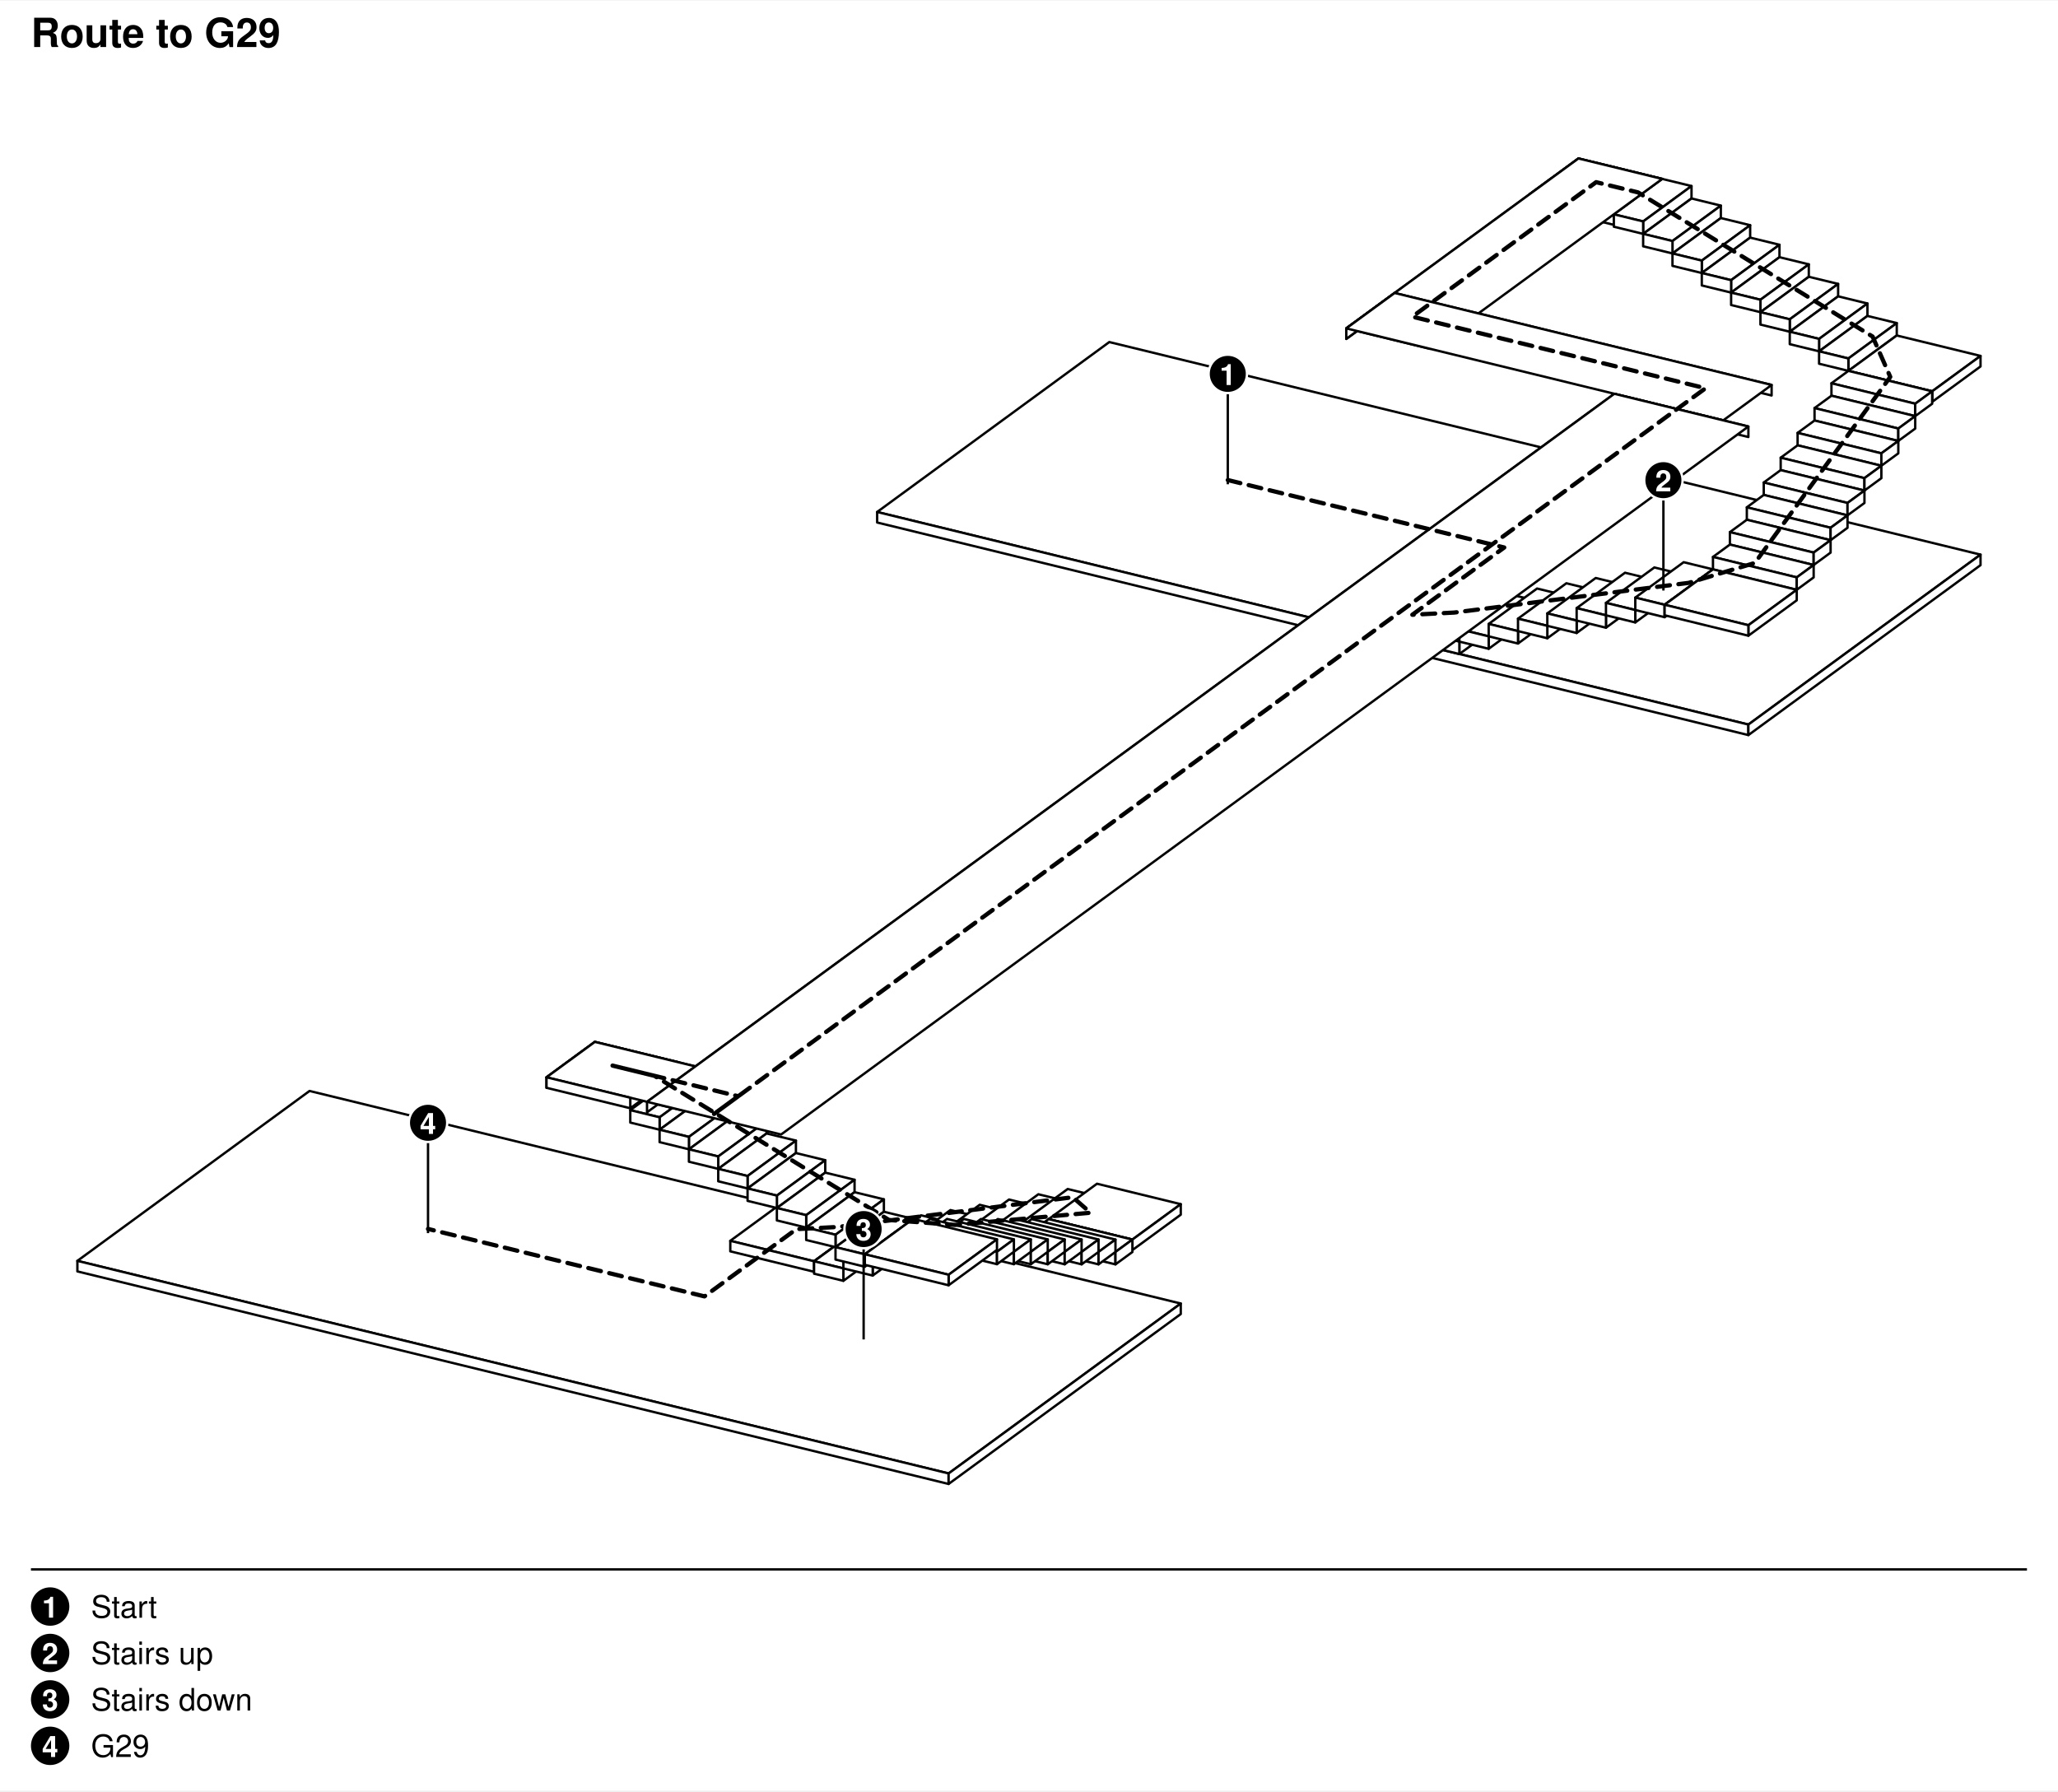
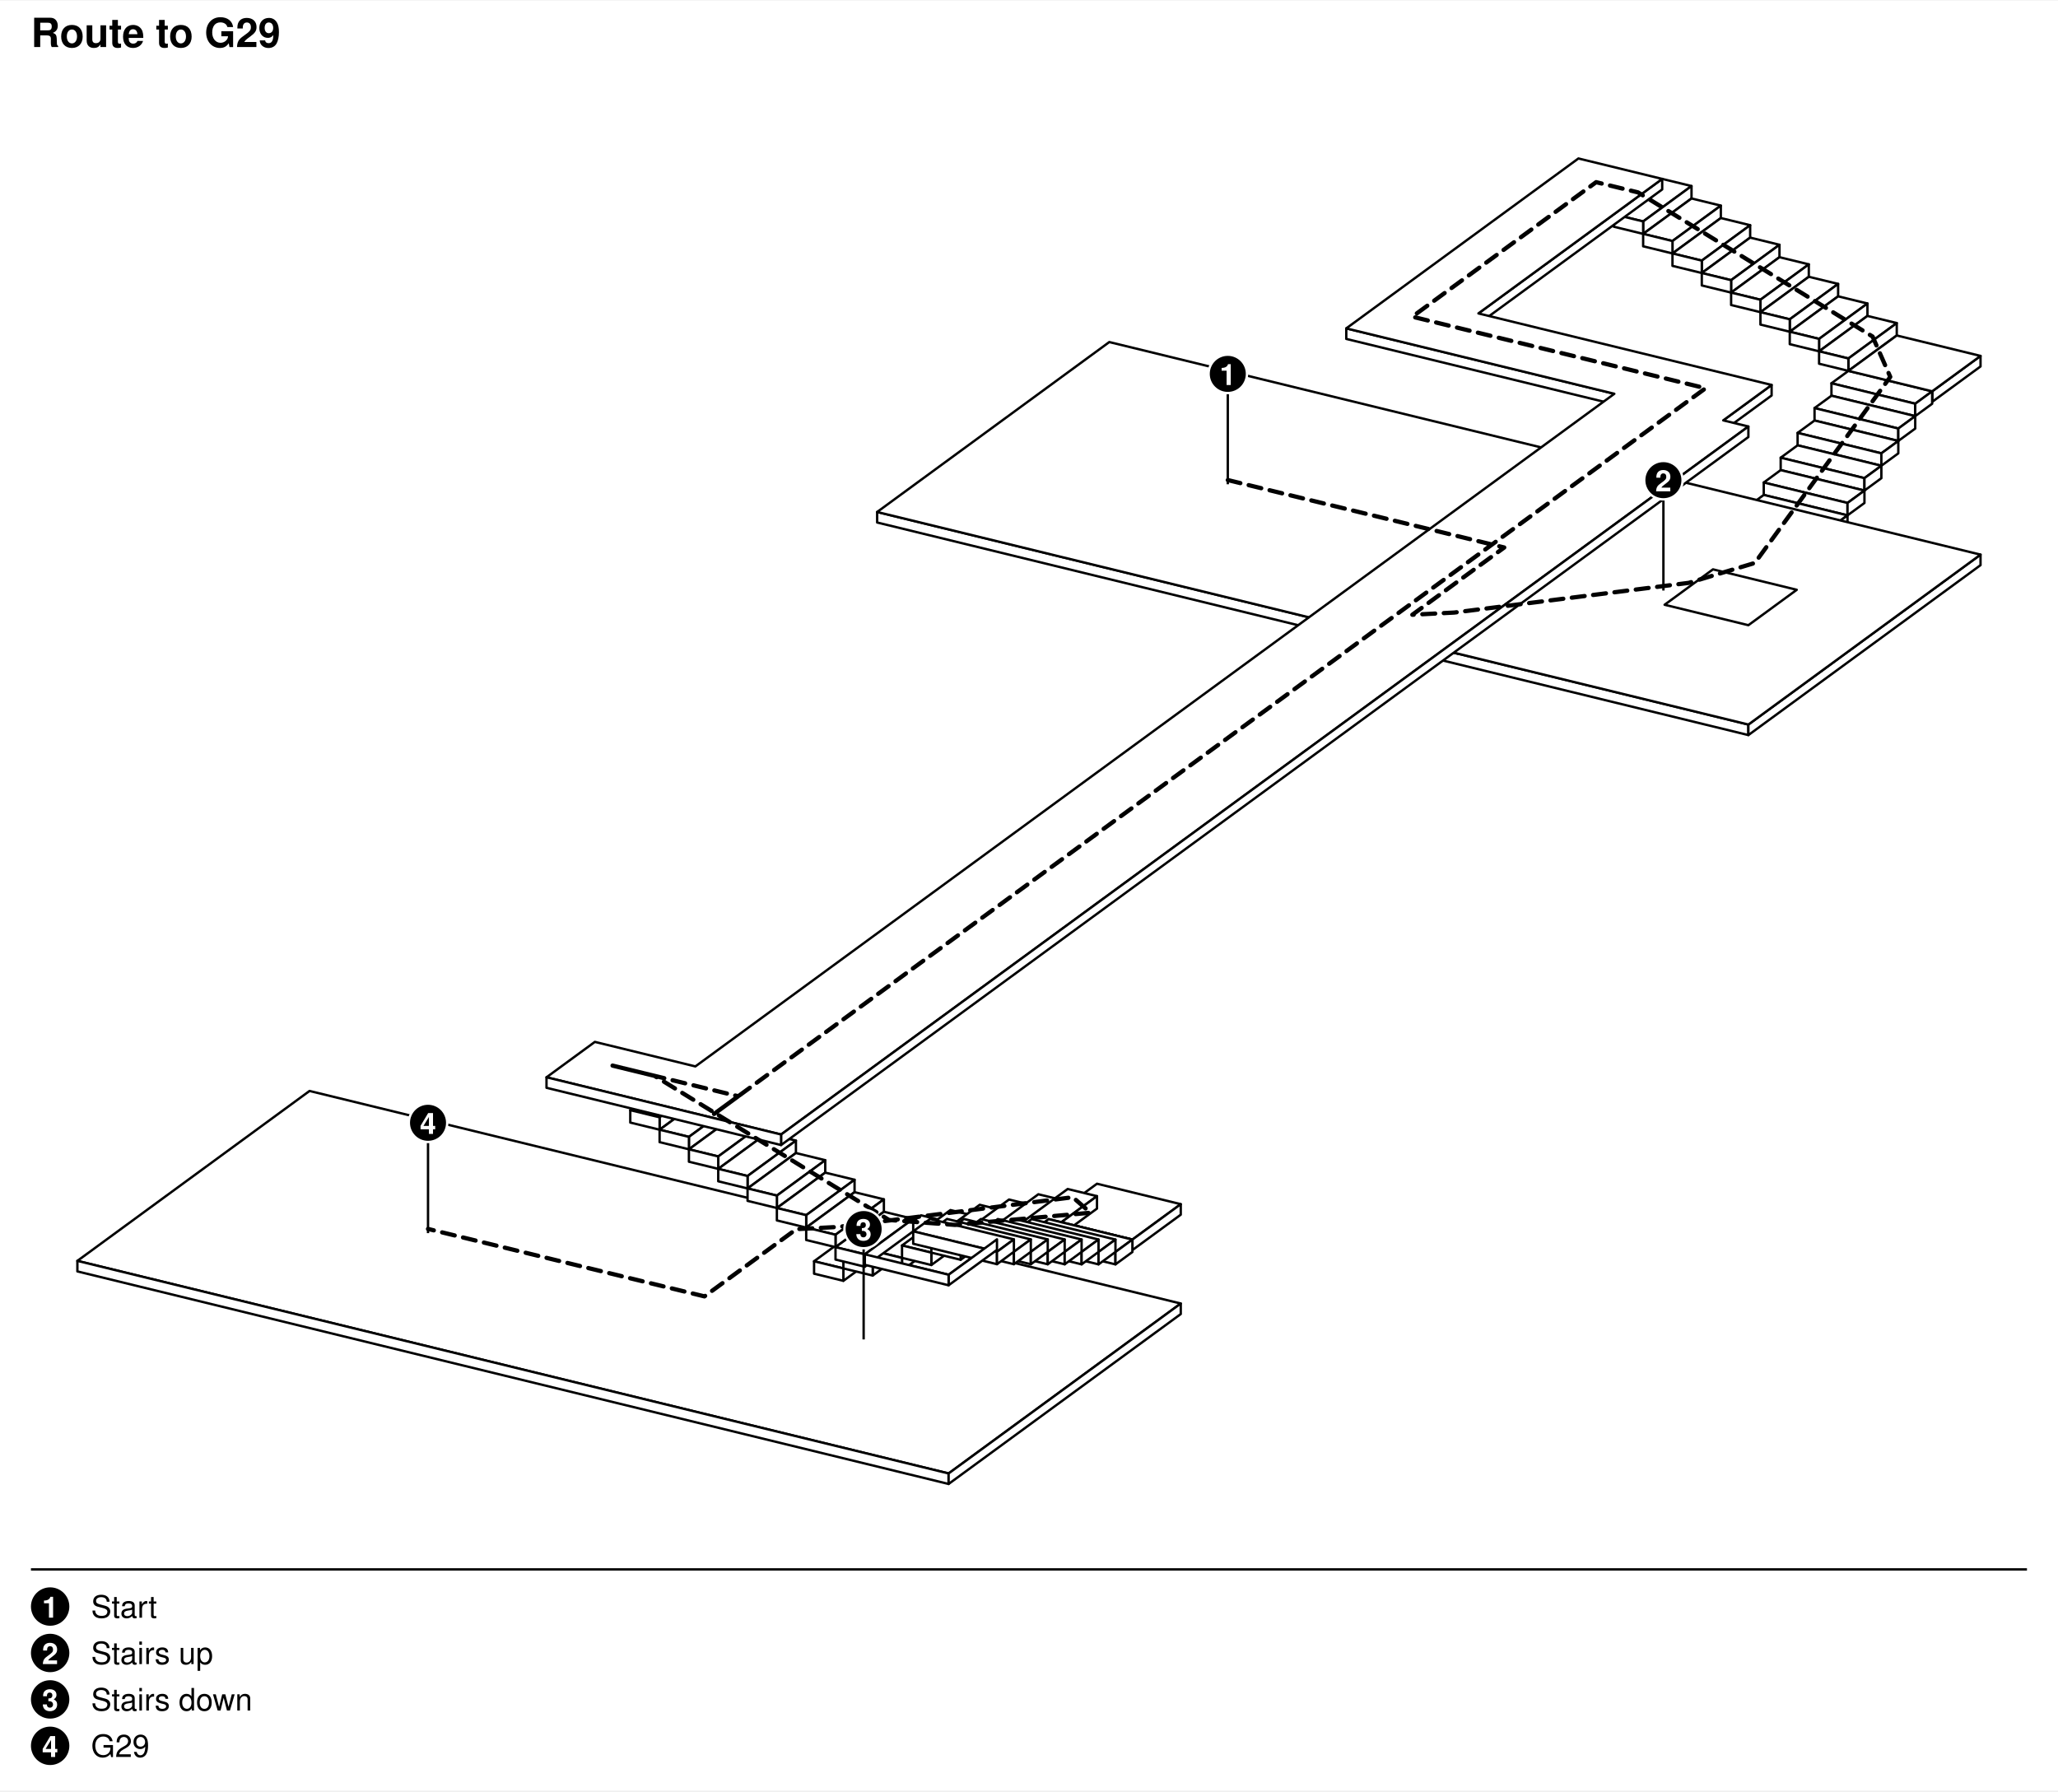
<svg xmlns="http://www.w3.org/2000/svg" width="957" height="833" viewBox="-459.0 -276.7 957.4 832.8" font-family="Helvetica Neue, Helvetica, Arial, sans-serif">
  <rect x="-459.0" y="-276.7" width="957.4" height="832.8" fill="#ffffff" />
-   <g id="level-L0">
-     <polygon points="-50.94,-38.78 354.36,60.11 462.36,-18.94 57.06,-117.84" fill="#ffffff" stroke="#000000" stroke-width="1.1" stroke-linejoin="round" />
-     <polygon points="-50.94,-38.78 354.36,60.11 354.36,65.01 -50.94,-33.89" fill="#ffffff" stroke="#000000" stroke-width="1.1" stroke-linejoin="round" />
-     <polygon points="354.36,60.11 462.36,-18.94 462.36,-14.05 354.36,65.01" fill="#ffffff" stroke="#000000" stroke-width="1.1" stroke-linejoin="round" />
-     <polygon points="-423,309.63 -17.7,408.53 90.3,329.47 -315,230.58" fill="#ffffff" stroke="#000000" stroke-width="1.1" stroke-linejoin="round" />
-     <polygon points="-423,309.63 -17.7,408.53 -17.7,413.42 -423,314.53" fill="#ffffff" stroke="#000000" stroke-width="1.1" stroke-linejoin="round" />
-     <polygon points="-17.7,408.53 90.3,329.47 90.3,334.37 -17.7,413.42" fill="#ffffff" stroke="#000000" stroke-width="1.1" stroke-linejoin="round" />
-   </g>
  <g id="stairs-L0">
-     <polygon points="275.3,-203.25 314.27,-193.74 314.27,-188.85 275.3,-198.36" fill="#ffffff" stroke="#000000" stroke-width="1.1" stroke-linejoin="round" />
-     <polygon points="252.8,-186.78 291.77,-177.27 314.27,-193.74 275.3,-203.25" fill="#ffffff" stroke="#000000" stroke-width="1.1" stroke-linejoin="round" />
-     <polygon points="291.77,-177.27 314.27,-193.74 314.27,-188.85 291.77,-172.38" fill="#ffffff" stroke="#000000" stroke-width="1.1" stroke-linejoin="round" />
    <polygon points="327.91,-190.42 314.27,-193.74 291.77,-177.27 305.41,-173.95" fill="#ffffff" stroke="#000000" stroke-width="1.1" stroke-linejoin="round" />
    <polygon points="305.41,-173.95 327.91,-190.42 327.91,-184.64 305.41,-168.17" fill="#ffffff" stroke="#000000" stroke-width="1.1" stroke-linejoin="round" />
-     <polygon points="252.8,-186.78 291.77,-177.27 291.77,-172.38 252.8,-181.89" fill="#ffffff" stroke="#000000" stroke-width="1.1" stroke-linejoin="round" />
    <polygon points="341.55,-181.31 327.91,-184.64 305.41,-168.17 319.05,-164.84" fill="#ffffff" stroke="#000000" stroke-width="1.1" stroke-linejoin="round" />
    <polygon points="319.05,-164.84 341.55,-181.31 341.55,-175.53 319.05,-159.06" fill="#ffffff" stroke="#000000" stroke-width="1.1" stroke-linejoin="round" />
    <polygon points="355.19,-172.2 341.55,-175.53 319.05,-159.06 332.69,-155.73" fill="#ffffff" stroke="#000000" stroke-width="1.1" stroke-linejoin="round" />
    <polygon points="332.69,-155.73 355.19,-172.2 355.19,-166.43 332.69,-149.96" fill="#ffffff" stroke="#000000" stroke-width="1.1" stroke-linejoin="round" />
    <polygon points="368.83,-163.1 355.19,-166.43 332.69,-149.96 346.33,-146.63" fill="#ffffff" stroke="#000000" stroke-width="1.1" stroke-linejoin="round" />
    <polygon points="346.33,-146.63 368.83,-163.1 368.83,-157.32 346.33,-140.85" fill="#ffffff" stroke="#000000" stroke-width="1.1" stroke-linejoin="round" />
    <polygon points="291.77,-177.27 305.41,-173.95 305.41,-168.17 291.77,-171.5" fill="#ffffff" stroke="#000000" stroke-width="1.1" stroke-linejoin="round" />
    <polygon points="382.47,-153.99 368.83,-157.32 346.33,-140.85 359.97,-137.52" fill="#ffffff" stroke="#000000" stroke-width="1.1" stroke-linejoin="round" />
    <polygon points="359.97,-137.52 382.47,-153.99 382.47,-148.21 359.97,-131.74" fill="#ffffff" stroke="#000000" stroke-width="1.1" stroke-linejoin="round" />
    <polygon points="305.41,-168.17 319.05,-164.84 319.05,-159.06 305.41,-162.39" fill="#ffffff" stroke="#000000" stroke-width="1.1" stroke-linejoin="round" />
    <polygon points="396.11,-144.89 382.47,-148.21 359.97,-131.74 373.61,-128.42" fill="#ffffff" stroke="#000000" stroke-width="1.1" stroke-linejoin="round" />
    <polygon points="373.61,-128.42 396.11,-144.89 396.11,-139.11 373.61,-122.64" fill="#ffffff" stroke="#000000" stroke-width="1.1" stroke-linejoin="round" />
    <polygon points="319.05,-159.06 332.69,-155.73 332.69,-149.96 319.05,-153.28" fill="#ffffff" stroke="#000000" stroke-width="1.1" stroke-linejoin="round" />
    <polygon points="409.75,-135.78 396.11,-139.11 373.61,-122.64 387.25,-119.31" fill="#ffffff" stroke="#000000" stroke-width="1.1" stroke-linejoin="round" />
    <polygon points="387.25,-119.31 409.75,-135.78 409.75,-130 387.25,-113.53" fill="#ffffff" stroke="#000000" stroke-width="1.1" stroke-linejoin="round" />
    <polygon points="332.69,-149.96 346.33,-146.63 346.33,-140.85 332.69,-144.18" fill="#ffffff" stroke="#000000" stroke-width="1.1" stroke-linejoin="round" />
    <polygon points="423.39,-126.67 409.75,-130 387.25,-113.53 400.89,-110.2" fill="#ffffff" stroke="#000000" stroke-width="1.1" stroke-linejoin="round" />
    <polygon points="400.89,-110.2 423.39,-126.67 423.39,-120.9 400.89,-104.43" fill="#ffffff" stroke="#000000" stroke-width="1.1" stroke-linejoin="round" />
    <polygon points="346.33,-140.85 359.97,-137.52 359.97,-131.74 346.33,-135.07" fill="#ffffff" stroke="#000000" stroke-width="1.1" stroke-linejoin="round" />
    <polygon points="359.97,-131.74 373.61,-128.42 373.61,-122.64 359.97,-125.97" fill="#ffffff" stroke="#000000" stroke-width="1.1" stroke-linejoin="round" />
-     <polygon points="400.89,-104.43 439.86,-94.92 462.36,-111.39 423.39,-120.9" fill="#ffffff" stroke="#000000" stroke-width="1.1" stroke-linejoin="round" />
-     <polygon points="167.3,-124.2 275.3,-203.25 275.3,-198.36 167.3,-119.3" fill="#ffffff" stroke="#000000" stroke-width="1.1" stroke-linejoin="round" />
    <polygon points="373.61,-122.64 387.25,-119.31 387.25,-113.53 373.61,-116.86" fill="#ffffff" stroke="#000000" stroke-width="1.1" stroke-linejoin="round" />
    <polygon points="387.25,-113.53 400.89,-110.2 400.89,-104.43 387.25,-107.76" fill="#ffffff" stroke="#000000" stroke-width="1.1" stroke-linejoin="round" />
    <polygon points="439.86,-94.92 462.36,-111.39 462.36,-106.49 439.86,-90.02" fill="#ffffff" stroke="#000000" stroke-width="1.1" stroke-linejoin="round" />
-     <polygon points="314.27,-193.74 206.27,-114.69 167.3,-124.2 275.3,-203.25" fill="#ffffff" stroke="#000000" stroke-width="1.1" stroke-linejoin="round" />
-     <polygon points="167.3,14.47 206.27,23.98 228.77,7.51 189.8,-2" fill="#ffffff" stroke="#000000" stroke-width="1.1" stroke-linejoin="round" />
+     <polygon points="-50.94,-38.78 354.36,60.11 354.36,65.01 -50.94,-33.89" fill="#ffffff" stroke="#000000" stroke-width="1.1" stroke-linejoin="round" />
    <polygon points="400.89,-104.43 439.86,-94.92 439.86,-90.02 400.89,-99.53" fill="#ffffff" stroke="#000000" stroke-width="1.1" stroke-linejoin="round" />
-     <polygon points="206.27,23.98 228.77,7.51 228.77,12.4 206.27,28.87" fill="#ffffff" stroke="#000000" stroke-width="1.1" stroke-linejoin="round" />
    <polygon points="431.98,-89.15 439.86,-94.92 400.89,-104.43 393.01,-98.66" fill="#ffffff" stroke="#000000" stroke-width="1.1" stroke-linejoin="round" />
    <polygon points="393.01,-98.66 431.98,-89.15 431.98,-83.38 393.01,-92.88" fill="#ffffff" stroke="#000000" stroke-width="1.1" stroke-linejoin="round" />
    <polygon points="206.27,18.2 219.91,21.53 242.41,5.06 228.77,1.73" fill="#ffffff" stroke="#000000" stroke-width="1.1" stroke-linejoin="round" />
-     <polygon points="167.3,14.47 206.27,23.98 206.27,28.87 167.3,19.36" fill="#ffffff" stroke="#000000" stroke-width="1.1" stroke-linejoin="round" />
    <polygon points="219.91,21.53 242.41,5.06 242.41,10.84 219.91,27.31" fill="#ffffff" stroke="#000000" stroke-width="1.1" stroke-linejoin="round" />
    <polygon points="431.98,-89.15 439.86,-94.92 439.86,-89.14 431.98,-83.38" fill="#ffffff" stroke="#000000" stroke-width="1.1" stroke-linejoin="round" />
+     <polygon points="354.36,60.11 462.36,-18.94 462.36,-14.05 354.36,65.01" fill="#ffffff" stroke="#000000" stroke-width="1.1" stroke-linejoin="round" />
    <polygon points="424.11,-77.61 431.98,-83.38 393.01,-92.88 385.14,-87.12" fill="#ffffff" stroke="#000000" stroke-width="1.1" stroke-linejoin="round" />
    <polygon points="385.14,-87.12 424.11,-77.61 424.11,-71.83 385.14,-81.34" fill="#ffffff" stroke="#000000" stroke-width="1.1" stroke-linejoin="round" />
    <polygon points="219.91,15.75 233.55,19.08 256.05,2.61 242.41,-0.72" fill="#ffffff" stroke="#000000" stroke-width="1.1" stroke-linejoin="round" />
    <polygon points="233.55,19.08 256.05,2.61 256.05,8.39 233.55,24.86" fill="#ffffff" stroke="#000000" stroke-width="1.1" stroke-linejoin="round" />
    <polygon points="424.11,-77.61 431.98,-83.38 431.98,-77.6 424.11,-71.83" fill="#ffffff" stroke="#000000" stroke-width="1.1" stroke-linejoin="round" />
    <polygon points="416.23,-66.07 424.11,-71.83 385.14,-81.34 377.26,-75.58" fill="#ffffff" stroke="#000000" stroke-width="1.1" stroke-linejoin="round" />
    <polygon points="206.27,18.2 219.91,21.53 219.91,27.31 206.27,23.98" fill="#ffffff" stroke="#000000" stroke-width="1.1" stroke-linejoin="round" />
    <polygon points="377.26,-75.58 416.23,-66.07 416.23,-60.29 377.26,-69.8" fill="#ffffff" stroke="#000000" stroke-width="1.1" stroke-linejoin="round" />
    <polygon points="233.55,13.3 247.19,16.63 269.69,0.16 256.05,-3.17" fill="#ffffff" stroke="#000000" stroke-width="1.1" stroke-linejoin="round" />
    <polygon points="247.19,16.63 269.69,0.16 269.69,5.94 247.19,22.41" fill="#ffffff" stroke="#000000" stroke-width="1.1" stroke-linejoin="round" />
    <polygon points="416.23,-66.07 424.11,-71.83 424.11,-66.06 416.23,-60.29" fill="#ffffff" stroke="#000000" stroke-width="1.1" stroke-linejoin="round" />
    <polygon points="408.36,-54.53 416.23,-60.29 377.26,-69.8 369.39,-64.04" fill="#ffffff" stroke="#000000" stroke-width="1.1" stroke-linejoin="round" />
    <polygon points="219.91,15.75 233.55,19.08 233.55,24.86 219.91,21.53" fill="#ffffff" stroke="#000000" stroke-width="1.1" stroke-linejoin="round" />
    <polygon points="369.39,-64.04 408.36,-54.53 408.36,-48.75 369.39,-58.26" fill="#ffffff" stroke="#000000" stroke-width="1.1" stroke-linejoin="round" />
    <polygon points="247.19,10.85 260.83,14.18 283.33,-2.29 269.69,-5.62" fill="#ffffff" stroke="#000000" stroke-width="1.1" stroke-linejoin="round" />
    <polygon points="408.36,-54.53 416.23,-60.29 416.23,-54.51 408.36,-48.75" fill="#ffffff" stroke="#000000" stroke-width="1.1" stroke-linejoin="round" />
    <polygon points="260.83,14.18 283.33,-2.29 283.33,3.49 260.83,19.96" fill="#ffffff" stroke="#000000" stroke-width="1.1" stroke-linejoin="round" />
    <polygon points="400.48,-42.98 408.36,-48.75 369.39,-58.26 361.51,-52.49" fill="#ffffff" stroke="#000000" stroke-width="1.1" stroke-linejoin="round" />
    <polygon points="233.55,13.3 247.19,16.63 247.19,22.41 233.55,19.08" fill="#ffffff" stroke="#000000" stroke-width="1.1" stroke-linejoin="round" />
-     <polygon points="167.3,-124.2 189.8,-140.67 189.8,-135.77 167.3,-119.3" fill="#ffffff" stroke="#000000" stroke-width="1.1" stroke-linejoin="round" />
    <polygon points="361.51,-52.49 400.48,-42.98 400.48,-37.21 361.51,-46.72" fill="#ffffff" stroke="#000000" stroke-width="1.1" stroke-linejoin="round" />
    <polygon points="260.83,8.4 274.47,11.73 296.97,-4.74 283.33,-8.07" fill="#ffffff" stroke="#000000" stroke-width="1.1" stroke-linejoin="round" />
    <polygon points="400.48,-42.98 408.36,-48.75 408.36,-42.97 400.48,-37.21" fill="#ffffff" stroke="#000000" stroke-width="1.1" stroke-linejoin="round" />
    <polygon points="274.47,11.73 296.97,-4.74 296.97,1.04 274.47,17.51" fill="#ffffff" stroke="#000000" stroke-width="1.1" stroke-linejoin="round" />
    <polygon points="392.61,-31.44 400.48,-37.21 361.51,-46.72 353.64,-40.95" fill="#ffffff" stroke="#000000" stroke-width="1.1" stroke-linejoin="round" />
    <polygon points="247.19,10.85 260.83,14.18 260.83,19.96 247.19,16.63" fill="#ffffff" stroke="#000000" stroke-width="1.1" stroke-linejoin="round" />
    <polygon points="353.64,-40.95 392.61,-31.44 392.61,-25.67 353.64,-35.17" fill="#ffffff" stroke="#000000" stroke-width="1.1" stroke-linejoin="round" />
    <polygon points="274.47,5.95 288.11,9.28 310.61,-7.19 296.97,-10.52" fill="#ffffff" stroke="#000000" stroke-width="1.1" stroke-linejoin="round" />
    <polygon points="392.61,-31.44 400.48,-37.21 400.48,-31.43 392.61,-25.67" fill="#ffffff" stroke="#000000" stroke-width="1.1" stroke-linejoin="round" />
    <polygon points="288.11,9.28 310.61,-7.19 310.61,-1.41 288.11,15.06" fill="#ffffff" stroke="#000000" stroke-width="1.1" stroke-linejoin="round" />
    <polygon points="384.73,-19.9 392.61,-25.67 353.64,-35.17 345.76,-29.41" fill="#ffffff" stroke="#000000" stroke-width="1.1" stroke-linejoin="round" />
    <polygon points="260.83,8.4 274.47,11.73 274.47,17.51 260.83,14.18" fill="#ffffff" stroke="#000000" stroke-width="1.1" stroke-linejoin="round" />
    <polygon points="345.76,-29.41 384.73,-19.9 384.73,-14.12 345.76,-23.63" fill="#ffffff" stroke="#000000" stroke-width="1.1" stroke-linejoin="round" />
    <polygon points="288.11,3.5 301.75,6.83 324.25,-9.64 310.61,-12.97" fill="#ffffff" stroke="#000000" stroke-width="1.1" stroke-linejoin="round" />
    <polygon points="384.73,-19.9 392.61,-25.67 392.61,-19.89 384.73,-14.12" fill="#ffffff" stroke="#000000" stroke-width="1.1" stroke-linejoin="round" />
    <polygon points="376.86,-8.36 384.73,-14.12 345.76,-23.63 337.89,-17.87" fill="#ffffff" stroke="#000000" stroke-width="1.1" stroke-linejoin="round" />
    <polygon points="301.75,6.83 324.25,-9.64 324.25,-3.86 301.75,12.61" fill="#ffffff" stroke="#000000" stroke-width="1.1" stroke-linejoin="round" />
-     <polygon points="189.8,-140.67 365.17,-97.88 365.17,-92.98 189.8,-135.77" fill="#ffffff" stroke="#000000" stroke-width="1.1" stroke-linejoin="round" />
    <polygon points="274.47,5.95 288.11,9.28 288.11,15.06 274.47,11.73" fill="#ffffff" stroke="#000000" stroke-width="1.1" stroke-linejoin="round" />
    <polygon points="337.89,-17.87 376.86,-8.36 376.86,-2.58 337.89,-12.09" fill="#ffffff" stroke="#000000" stroke-width="1.1" stroke-linejoin="round" />
    <polygon points="301.75,1.05 315.39,4.38 337.89,-12.09 324.25,-15.42" fill="#ffffff" stroke="#000000" stroke-width="1.1" stroke-linejoin="round" />
    <polygon points="376.86,-8.36 384.73,-14.12 384.73,-8.35 376.86,-2.58" fill="#ffffff" stroke="#000000" stroke-width="1.1" stroke-linejoin="round" />
    <polygon points="315.39,4.38 337.89,-12.09 337.89,-6.31 315.39,10.16" fill="#ffffff" stroke="#000000" stroke-width="1.1" stroke-linejoin="round" />
    <polygon points="288.11,3.5 301.75,6.83 301.75,12.61 288.11,9.28" fill="#ffffff" stroke="#000000" stroke-width="1.1" stroke-linejoin="round" />
-     <polygon points="315.39,4.38 354.36,13.89 376.86,-2.58 337.89,-12.09" fill="#ffffff" stroke="#000000" stroke-width="1.1" stroke-linejoin="round" />
-     <polygon points="189.8,-140.67 365.17,-97.88 342.67,-81.41 167.3,-124.2" fill="#ffffff" stroke="#000000" stroke-width="1.1" stroke-linejoin="round" />
    <polygon points="301.75,1.05 315.39,4.38 315.39,10.16 301.75,6.83" fill="#ffffff" stroke="#000000" stroke-width="1.1" stroke-linejoin="round" />
    <polygon points="354.36,13.89 376.86,-2.58 376.86,2.31 354.36,18.78" fill="#ffffff" stroke="#000000" stroke-width="1.1" stroke-linejoin="round" />
    <polygon points="315.39,4.38 354.36,13.89 354.36,18.78 315.39,9.27" fill="#ffffff" stroke="#000000" stroke-width="1.1" stroke-linejoin="round" />
-     <polygon points="-119.26,300.3 -80.29,309.81 -57.79,293.34 -96.76,283.83" fill="#ffffff" stroke="#000000" stroke-width="1.1" stroke-linejoin="round" />
-     <polygon points="-80.29,309.81 -57.79,293.34 -57.79,298.23 -80.29,314.7" fill="#ffffff" stroke="#000000" stroke-width="1.1" stroke-linejoin="round" />
+     <path d="M -50.94,-38.78 L 354.36,60.11 L 462.36,-18.94 L 57.06,-117.84 Z M -423,309.63 L -17.7,408.53 L 90.3,329.47 L -315,230.58 Z" fill="#ffffff" fill-rule="evenodd" stroke="#000000" stroke-width="1.1" stroke-linejoin="round" />
+     <path d="M 315.39,4.38 L 354.36,13.89 L 376.86,-2.58 L 337.89,-12.09 Z M 28.83,290.21 L 67.8,299.72 L 90.3,283.25 L 51.33,273.74 Z" fill="#ffffff" fill-rule="evenodd" stroke="#000000" stroke-width="1.1" stroke-linejoin="round" />
+     <path d="M 400.89,-104.43 L 439.86,-94.92 L 462.36,-111.39 L 423.39,-120.9 Z M -56.67,306.57 L -17.7,316.08 L 4.8,299.61 L -34.17,290.1 Z" fill="#ffffff" fill-rule="evenodd" stroke="#000000" stroke-width="1.1" stroke-linejoin="round" />
    <polygon points="-44.15,296.67 -57.79,293.34 -80.29,309.81 -66.65,313.14" fill="#ffffff" stroke="#000000" stroke-width="1.1" stroke-linejoin="round" />
    <polygon points="-66.65,313.14 -44.15,296.67 -44.15,302.44 -66.65,318.91" fill="#ffffff" stroke="#000000" stroke-width="1.1" stroke-linejoin="round" />
-     <polygon points="-119.26,300.3 -80.29,309.81 -80.29,314.7 -119.26,305.19" fill="#ffffff" stroke="#000000" stroke-width="1.1" stroke-linejoin="round" />
    <polygon points="-30.51,294.22 -44.15,290.89 -66.65,307.36 -53.01,310.69" fill="#ffffff" stroke="#000000" stroke-width="1.1" stroke-linejoin="round" />
    <polygon points="-53.01,310.69 -30.51,294.22 -30.51,299.99 -53.01,316.46" fill="#ffffff" stroke="#000000" stroke-width="1.1" stroke-linejoin="round" />
    <polygon points="-80.29,309.81 -66.65,313.14 -66.65,318.91 -80.29,315.59" fill="#ffffff" stroke="#000000" stroke-width="1.1" stroke-linejoin="round" />
    <polygon points="-16.87,291.77 -30.51,288.44 -53.01,304.91 -39.37,308.24" fill="#ffffff" stroke="#000000" stroke-width="1.1" stroke-linejoin="round" />
    <polygon points="-39.37,308.24 -16.87,291.77 -16.87,297.54 -39.37,314.01" fill="#ffffff" stroke="#000000" stroke-width="1.1" stroke-linejoin="round" />
    <polygon points="-66.65,307.36 -53.01,310.69 -53.01,316.46 -66.65,313.14" fill="#ffffff" stroke="#000000" stroke-width="1.1" stroke-linejoin="round" />
    <polygon points="-3.23,289.32 -16.87,285.99 -39.37,302.46 -25.73,305.79" fill="#ffffff" stroke="#000000" stroke-width="1.1" stroke-linejoin="round" />
    <polygon points="-25.73,305.79 -3.23,289.32 -3.23,295.09 -25.73,311.56" fill="#ffffff" stroke="#000000" stroke-width="1.1" stroke-linejoin="round" />
    <polygon points="-53.01,304.91 -39.37,308.24 -39.37,314.01 -53.01,310.69" fill="#ffffff" stroke="#000000" stroke-width="1.1" stroke-linejoin="round" />
    <polygon points="10.41,286.87 -3.23,283.54 -25.73,300.01 -12.09,303.34" fill="#ffffff" stroke="#000000" stroke-width="1.1" stroke-linejoin="round" />
    <polygon points="-12.09,303.34 10.41,286.87 10.41,292.65 -12.09,309.12" fill="#ffffff" stroke="#000000" stroke-width="1.1" stroke-linejoin="round" />
    <polygon points="-39.37,302.46 -25.73,305.79 -25.73,311.56 -39.37,308.24" fill="#ffffff" stroke="#000000" stroke-width="1.1" stroke-linejoin="round" />
    <polygon points="24.05,284.42 10.41,281.09 -12.09,297.56 1.55,300.89" fill="#ffffff" stroke="#000000" stroke-width="1.1" stroke-linejoin="round" />
    <polygon points="1.55,300.89 24.05,284.42 24.05,290.2 1.55,306.67" fill="#ffffff" stroke="#000000" stroke-width="1.1" stroke-linejoin="round" />
    <polygon points="-25.73,300.01 -12.09,303.34 -12.09,309.12 -25.73,305.79" fill="#ffffff" stroke="#000000" stroke-width="1.1" stroke-linejoin="round" />
    <polygon points="37.69,281.97 24.05,278.64 1.55,295.11 15.19,298.44" fill="#ffffff" stroke="#000000" stroke-width="1.1" stroke-linejoin="round" />
    <polygon points="15.19,298.44 37.69,281.97 37.69,287.75 15.19,304.22" fill="#ffffff" stroke="#000000" stroke-width="1.1" stroke-linejoin="round" />
    <polygon points="-12.09,297.56 1.55,300.89 1.55,306.67 -12.09,303.34" fill="#ffffff" stroke="#000000" stroke-width="1.1" stroke-linejoin="round" />
    <polygon points="51.33,279.52 37.69,276.19 15.19,292.66 28.83,295.99" fill="#ffffff" stroke="#000000" stroke-width="1.1" stroke-linejoin="round" />
    <polygon points="28.83,295.99 51.33,279.52 51.33,285.3 28.83,301.77" fill="#ffffff" stroke="#000000" stroke-width="1.1" stroke-linejoin="round" />
    <polygon points="1.55,295.11 15.19,298.44 15.19,304.22 1.55,300.89" fill="#ffffff" stroke="#000000" stroke-width="1.1" stroke-linejoin="round" />
-     <polygon points="28.83,290.21 67.8,299.72 90.3,283.25 51.33,273.74" fill="#ffffff" stroke="#000000" stroke-width="1.1" stroke-linejoin="round" />
    <polygon points="15.19,292.66 28.83,295.99 28.83,301.77 15.19,298.44" fill="#ffffff" stroke="#000000" stroke-width="1.1" stroke-linejoin="round" />
    <polygon points="67.8,299.72 90.3,283.25 90.3,288.14 67.8,304.61" fill="#ffffff" stroke="#000000" stroke-width="1.1" stroke-linejoin="round" />
    <polygon points="28.83,290.21 67.8,299.72 67.8,304.61 28.83,295.1" fill="#ffffff" stroke="#000000" stroke-width="1.1" stroke-linejoin="round" />
    <polygon points="59.92,305.48 67.8,299.72 28.83,290.21 20.95,295.98" fill="#ffffff" stroke="#000000" stroke-width="1.1" stroke-linejoin="round" />
    <polygon points="20.95,295.98 59.92,305.48 59.92,311.26 20.95,301.75" fill="#ffffff" stroke="#000000" stroke-width="1.1" stroke-linejoin="round" />
    <polygon points="59.92,305.48 67.8,299.72 67.8,305.5 59.92,311.26" fill="#ffffff" stroke="#000000" stroke-width="1.1" stroke-linejoin="round" />
+     <polygon points="-423,309.63 -17.7,408.53 -17.7,413.42 -423,314.53" fill="#ffffff" stroke="#000000" stroke-width="1.1" stroke-linejoin="round" />
    <polygon points="52.05,305.47 59.92,299.71 20.95,290.2 13.08,295.96" fill="#ffffff" stroke="#000000" stroke-width="1.1" stroke-linejoin="round" />
    <polygon points="13.08,295.96 52.05,305.47 52.05,311.25 13.08,301.74" fill="#ffffff" stroke="#000000" stroke-width="1.1" stroke-linejoin="round" />
    <polygon points="52.05,305.47 59.92,299.71 59.92,305.48 52.05,311.25" fill="#ffffff" stroke="#000000" stroke-width="1.1" stroke-linejoin="round" />
    <polygon points="44.17,305.46 52.05,299.69 13.08,290.18 5.2,295.95" fill="#ffffff" stroke="#000000" stroke-width="1.1" stroke-linejoin="round" />
+     <polygon points="-17.7,408.53 90.3,329.47 90.3,334.37 -17.7,413.42" fill="#ffffff" stroke="#000000" stroke-width="1.1" stroke-linejoin="round" />
    <polygon points="5.2,295.95 44.17,305.46 44.17,311.24 5.2,301.73" fill="#ffffff" stroke="#000000" stroke-width="1.1" stroke-linejoin="round" />
    <polygon points="44.17,305.46 52.05,299.69 52.05,305.47 44.17,311.24" fill="#ffffff" stroke="#000000" stroke-width="1.1" stroke-linejoin="round" />
    <polygon points="36.3,305.44 44.17,299.68 5.2,290.17 -2.67,295.94" fill="#ffffff" stroke="#000000" stroke-width="1.1" stroke-linejoin="round" />
    <polygon points="-2.67,295.94 36.3,305.44 36.3,311.22 -2.67,301.71" fill="#ffffff" stroke="#000000" stroke-width="1.1" stroke-linejoin="round" />
    <polygon points="36.3,305.44 44.17,299.68 44.17,305.46 36.3,311.22" fill="#ffffff" stroke="#000000" stroke-width="1.1" stroke-linejoin="round" />
    <polygon points="28.42,305.43 36.3,299.67 -2.67,290.16 -10.55,295.92" fill="#ffffff" stroke="#000000" stroke-width="1.1" stroke-linejoin="round" />
-     <polygon points="-204.76,224.22 -182.26,207.75 -182.26,212.64 -204.76,229.11" fill="#ffffff" stroke="#000000" stroke-width="1.1" stroke-linejoin="round" />
    <polygon points="-10.55,295.92 28.42,305.43 28.42,311.21 -10.55,301.7" fill="#ffffff" stroke="#000000" stroke-width="1.1" stroke-linejoin="round" />
    <polygon points="28.42,305.43 36.3,299.67 36.3,305.44 28.42,311.21" fill="#ffffff" stroke="#000000" stroke-width="1.1" stroke-linejoin="round" />
-     <polygon points="-182.26,207.75 -84.83,231.52 -84.83,236.42 -182.26,212.64" fill="#ffffff" stroke="#000000" stroke-width="1.1" stroke-linejoin="round" />
    <polygon points="20.55,305.42 28.42,299.65 -10.55,290.14 -18.42,295.91" fill="#ffffff" stroke="#000000" stroke-width="1.1" stroke-linejoin="round" />
-     <polygon points="-204.76,224.22 -165.79,233.73 -143.29,217.26 -182.26,207.75" fill="#ffffff" stroke="#000000" stroke-width="1.1" stroke-linejoin="round" />
    <polygon points="-18.42,295.91 20.55,305.42 20.55,311.2 -18.42,301.69" fill="#ffffff" stroke="#000000" stroke-width="1.1" stroke-linejoin="round" />
    <polygon points="20.55,305.42 28.42,299.65 28.42,305.43 20.55,311.2" fill="#ffffff" stroke="#000000" stroke-width="1.1" stroke-linejoin="round" />
-     <polygon points="-165.79,233.73 -143.29,217.26 -143.29,222.15 -165.79,238.62" fill="#ffffff" stroke="#000000" stroke-width="1.1" stroke-linejoin="round" />
    <polygon points="-165.79,239.51 -152.15,242.83 -129.65,226.36 -143.29,223.04" fill="#ffffff" stroke="#000000" stroke-width="1.1" stroke-linejoin="round" />
    <polygon points="-152.15,242.83 -129.65,226.36 -129.65,232.14 -152.15,248.61" fill="#ffffff" stroke="#000000" stroke-width="1.1" stroke-linejoin="round" />
    <polygon points="12.67,305.4 20.55,299.64 -18.42,290.13 -26.3,295.9" fill="#ffffff" stroke="#000000" stroke-width="1.1" stroke-linejoin="round" />
-     <polygon points="-107.33,247.99 -204.76,224.22 -182.26,207.75 -84.83,231.52" fill="#ffffff" stroke="#000000" stroke-width="1.1" stroke-linejoin="round" />
    <polygon points="-152.15,248.61 -138.51,251.94 -116.01,235.47 -129.65,232.14" fill="#ffffff" stroke="#000000" stroke-width="1.1" stroke-linejoin="round" />
-     <polygon points="-204.76,224.22 -165.79,233.73 -165.79,238.62 -204.76,229.11" fill="#ffffff" stroke="#000000" stroke-width="1.1" stroke-linejoin="round" />
    <polygon points="-138.51,251.94 -116.01,235.47 -116.01,241.25 -138.51,257.72" fill="#ffffff" stroke="#000000" stroke-width="1.1" stroke-linejoin="round" />
    <polygon points="-26.3,295.9 12.67,305.4 12.67,311.18 -26.3,301.67" fill="#ffffff" stroke="#000000" stroke-width="1.1" stroke-linejoin="round" />
    <polygon points="-138.51,257.72 -124.87,261.05 -102.37,244.58 -116.01,241.25" fill="#ffffff" stroke="#000000" stroke-width="1.1" stroke-linejoin="round" />
    <polygon points="-124.87,261.05 -102.37,244.58 -102.37,250.35 -124.87,266.82" fill="#ffffff" stroke="#000000" stroke-width="1.1" stroke-linejoin="round" />
    <polygon points="12.67,305.4 20.55,299.64 20.55,305.42 12.67,311.18" fill="#ffffff" stroke="#000000" stroke-width="1.1" stroke-linejoin="round" />
    <polygon points="-124.87,266.82 -111.23,270.15 -88.73,253.68 -102.37,250.35" fill="#ffffff" stroke="#000000" stroke-width="1.1" stroke-linejoin="round" />
    <polygon points="-111.23,270.15 -88.73,253.68 -88.73,259.46 -111.23,275.93" fill="#ffffff" stroke="#000000" stroke-width="1.1" stroke-linejoin="round" />
    <polygon points="-165.79,239.51 -152.15,242.83 -152.15,248.61 -165.79,245.28" fill="#ffffff" stroke="#000000" stroke-width="1.1" stroke-linejoin="round" />
    <polygon points="-111.23,275.93 -97.59,279.26 -75.09,262.79 -88.73,259.46" fill="#ffffff" stroke="#000000" stroke-width="1.1" stroke-linejoin="round" />
    <polygon points="4.8,305.39 12.67,299.63 -26.3,290.12 -34.17,295.88" fill="#ffffff" stroke="#000000" stroke-width="1.1" stroke-linejoin="round" />
    <polygon points="-97.59,279.26 -75.09,262.79 -75.09,268.57 -97.59,285.04" fill="#ffffff" stroke="#000000" stroke-width="1.1" stroke-linejoin="round" />
    <polygon points="-152.15,248.61 -138.51,251.94 -138.51,257.72 -152.15,254.39" fill="#ffffff" stroke="#000000" stroke-width="1.1" stroke-linejoin="round" />
    <polygon points="-97.59,285.04 -83.95,288.36 -61.45,271.89 -75.09,268.57" fill="#ffffff" stroke="#000000" stroke-width="1.1" stroke-linejoin="round" />
    <polygon points="-34.17,295.88 4.8,305.39 4.8,311.17 -34.17,301.66" fill="#ffffff" stroke="#000000" stroke-width="1.1" stroke-linejoin="round" />
    <polygon points="-83.95,288.36 -61.45,271.89 -61.45,277.67 -83.95,294.14" fill="#ffffff" stroke="#000000" stroke-width="1.1" stroke-linejoin="round" />
    <polygon points="-138.51,257.72 -124.87,261.05 -124.87,266.82 -138.51,263.5" fill="#ffffff" stroke="#000000" stroke-width="1.1" stroke-linejoin="round" />
    <polygon points="-83.95,294.14 -70.31,297.47 -47.81,281 -61.45,277.67" fill="#ffffff" stroke="#000000" stroke-width="1.1" stroke-linejoin="round" />
    <polygon points="4.8,305.39 12.67,299.63 12.67,305.4 4.8,311.17" fill="#ffffff" stroke="#000000" stroke-width="1.1" stroke-linejoin="round" />
    <polygon points="-70.31,297.47 -47.81,281 -47.81,286.78 -70.31,303.25" fill="#ffffff" stroke="#000000" stroke-width="1.1" stroke-linejoin="round" />
    <polygon points="-124.87,266.82 -111.23,270.15 -111.23,275.93 -124.87,272.6" fill="#ffffff" stroke="#000000" stroke-width="1.1" stroke-linejoin="round" />
    <polygon points="-70.31,303.25 -56.67,306.57 -34.17,290.1 -47.81,286.78" fill="#ffffff" stroke="#000000" stroke-width="1.1" stroke-linejoin="round" />
    <polygon points="-56.67,306.57 -34.17,290.1 -34.17,295.88 -56.67,312.35" fill="#ffffff" stroke="#000000" stroke-width="1.1" stroke-linejoin="round" />
    <polygon points="-111.23,275.93 -97.59,279.26 -97.59,285.04 -111.23,281.71" fill="#ffffff" stroke="#000000" stroke-width="1.1" stroke-linejoin="round" />
    <polygon points="-97.59,285.04 -83.95,288.36 -83.95,294.14 -97.59,290.81" fill="#ffffff" stroke="#000000" stroke-width="1.1" stroke-linejoin="round" />
    <polygon points="-83.95,294.14 -70.31,297.47 -70.31,303.25 -83.95,299.92" fill="#ffffff" stroke="#000000" stroke-width="1.1" stroke-linejoin="round" />
-     <polygon points="-56.67,306.57 -17.7,316.08 4.8,299.61 -34.17,290.1" fill="#ffffff" stroke="#000000" stroke-width="1.1" stroke-linejoin="round" />
    <polygon points="-70.31,303.25 -56.67,306.57 -56.67,312.35 -70.31,309.02" fill="#ffffff" stroke="#000000" stroke-width="1.1" stroke-linejoin="round" />
    <polygon points="-17.7,316.08 4.8,299.61 4.8,304.51 -17.7,320.98" fill="#ffffff" stroke="#000000" stroke-width="1.1" stroke-linejoin="round" />
    <polygon points="-56.67,306.57 -17.7,316.08 -17.7,320.98 -56.67,311.47" fill="#ffffff" stroke="#000000" stroke-width="1.1" stroke-linejoin="round" />
  </g>
  <g id="level-L1">
-     <polygon points="292,-93.77 354.36,-78.55 354.36,-73.66 292,-88.87" fill="#ffffff" stroke="#000000" stroke-width="1.1" stroke-linejoin="round" />
-     <polygon points="-158,235.63 292,-93.77 292,-88.87 -158,240.52" fill="#ffffff" stroke="#000000" stroke-width="1.1" stroke-linejoin="round" />
-     <polygon points="354.36,-78.55 -95.64,250.84 -158,235.63 292,-93.77" fill="#ffffff" stroke="#000000" stroke-width="1.1" stroke-linejoin="round" />
+     <polygon points="228.77,-131.16 314.27,-193.74 314.27,-188.85 228.77,-126.26" fill="#ffffff" stroke="#000000" stroke-width="1.1" stroke-linejoin="round" />
+     <polygon points="167.3,-124.2 292,-93.77 292,-88.87 167.3,-119.3" fill="#ffffff" stroke="#000000" stroke-width="1.1" stroke-linejoin="round" />
+     <polygon points="342.67,-81.41 365.17,-97.88 365.17,-92.98 342.67,-76.51" fill="#ffffff" stroke="#000000" stroke-width="1.1" stroke-linejoin="round" />
+     <path d="M 167.3,-124.2 L 292,-93.77 L -135.5,219.16 L -182.26,207.75 L -204.76,224.22 L -95.64,250.84 L 354.36,-78.55 L 342.67,-81.41 L 365.17,-97.88 L 228.77,-131.16 L 314.27,-193.74 L 275.3,-203.25 Z" fill="#ffffff" fill-rule="evenodd" stroke="#000000" stroke-width="1.1" stroke-linejoin="round" />
+     <polygon points="-95.64,250.84 354.36,-78.55 354.36,-73.66 -95.64,255.74" fill="#ffffff" stroke="#000000" stroke-width="1.1" stroke-linejoin="round" />
+     <polygon points="-204.76,224.22 -95.64,250.84 -95.64,255.74 -204.76,229.11" fill="#ffffff" stroke="#000000" stroke-width="1.1" stroke-linejoin="round" />
  </g>
  <g id="path">
    <polyline points="112.18,-53.64 221.3,-27.02 221.3,-27.02 240.78,-22.26 240.78,-22.26 198.03,9.03 198.03,9.03 217.52,8.01 326.64,-5.81 357.37,-15.07 420.37,-101.63 412.14,-120.4 303.02,-187.47 283.53,-192.22 283.53,-192.22 198.03,-129.64 334.43,-96.35 334.43,-96.35 323.18,-88.12 -126.82,241.28 -115.57,233.04 -174.03,218.78 -174.03,218.78 -174.03,218.78 -154.54,223.54 -45.42,290.61 -14.69,292.9 48.31,287.23 40.08,280.02 -69.04,293.84 -88.53,294.86 -88.53,294.86 -131.28,326.15 -131.28,326.15 -150.76,321.4 -259.88,294.77 -259.88,294.77" fill="none" stroke="#000000" stroke-width="1.98" stroke-dasharray="6 4" stroke-linejoin="round" stroke-linecap="round" />
  </g>
  <g id="labels">
    <line x1="112.18" y1="-51.68" x2="112.18" y2="-94.1" stroke="#000000" stroke-width="1.1" />
    <circle cx="112.18" cy="-103.03" r="8.93" fill="#000000" stroke="#ffffff" stroke-width="1.1" />
    <text x="112.18" y="-97.84" font-size="13.68" fill="#ffffff" font-weight="700" text-anchor="middle">1</text>
    <line x1="314.83" y1="-2.24" x2="314.83" y2="-44.65" stroke="#000000" stroke-width="1.1" />
    <circle cx="314.83" cy="-53.58" r="8.93" fill="#000000" stroke="#ffffff" stroke-width="1.1" />
    <text x="314.83" y="-48.4" font-size="13.68" fill="#ffffff" font-weight="700" text-anchor="middle">2</text>
    <line x1="-57.23" y1="346.18" x2="-57.23" y2="303.76" stroke="#000000" stroke-width="1.1" />
    <circle cx="-57.23" cy="294.83" r="8.93" fill="#000000" stroke="#ffffff" stroke-width="1.1" />
    <text x="-57.23" y="300.02" font-size="13.68" fill="#ffffff" font-weight="700" text-anchor="middle">3</text>
    <line x1="-259.88" y1="296.73" x2="-259.88" y2="254.32" stroke="#000000" stroke-width="1.1" />
    <circle cx="-259.88" cy="245.39" r="8.93" fill="#000000" stroke="#ffffff" stroke-width="1.1" />
    <text x="-259.88" y="250.57" font-size="13.68" fill="#ffffff" font-weight="700" text-anchor="middle">4</text>
  </g>
  <text x="-444.6" y="-255.09" font-size="18.72" fill="#000000" font-weight="700">Route to G29</text>
  <g id="key">
    <line x1="-444.6" y1="453.17" x2="483.96" y2="453.17" stroke="#000000" stroke-width="1.1" />
    <circle cx="-435.67" cy="470.45" r="8.93" fill="#000000" />
    <text x="-435.67" y="475.63" font-size="13.68" fill="#ffffff" font-weight="700" text-anchor="middle">1</text>
    <text x="-416.66" y="475.63" font-size="14.4" fill="#000000" font-weight="500">Start</text>
    <circle cx="-435.67" cy="492.05" r="8.93" fill="#000000" />
    <text x="-435.67" y="497.23" font-size="13.68" fill="#ffffff" font-weight="700" text-anchor="middle">2</text>
    <text x="-416.66" y="497.23" font-size="14.4" fill="#000000" font-weight="500">Stairs up</text>
    <circle cx="-435.67" cy="513.65" r="8.93" fill="#000000" />
    <text x="-435.67" y="518.83" font-size="13.68" fill="#ffffff" font-weight="700" text-anchor="middle">3</text>
    <text x="-416.66" y="518.83" font-size="14.4" fill="#000000" font-weight="500">Stairs down</text>
    <circle cx="-435.67" cy="535.25" r="8.93" fill="#000000" />
    <text x="-435.67" y="540.43" font-size="13.68" fill="#ffffff" font-weight="700" text-anchor="middle">4</text>
    <text x="-416.66" y="540.43" font-size="14.4" fill="#000000" font-weight="500">G29</text>
  </g>
</svg>
